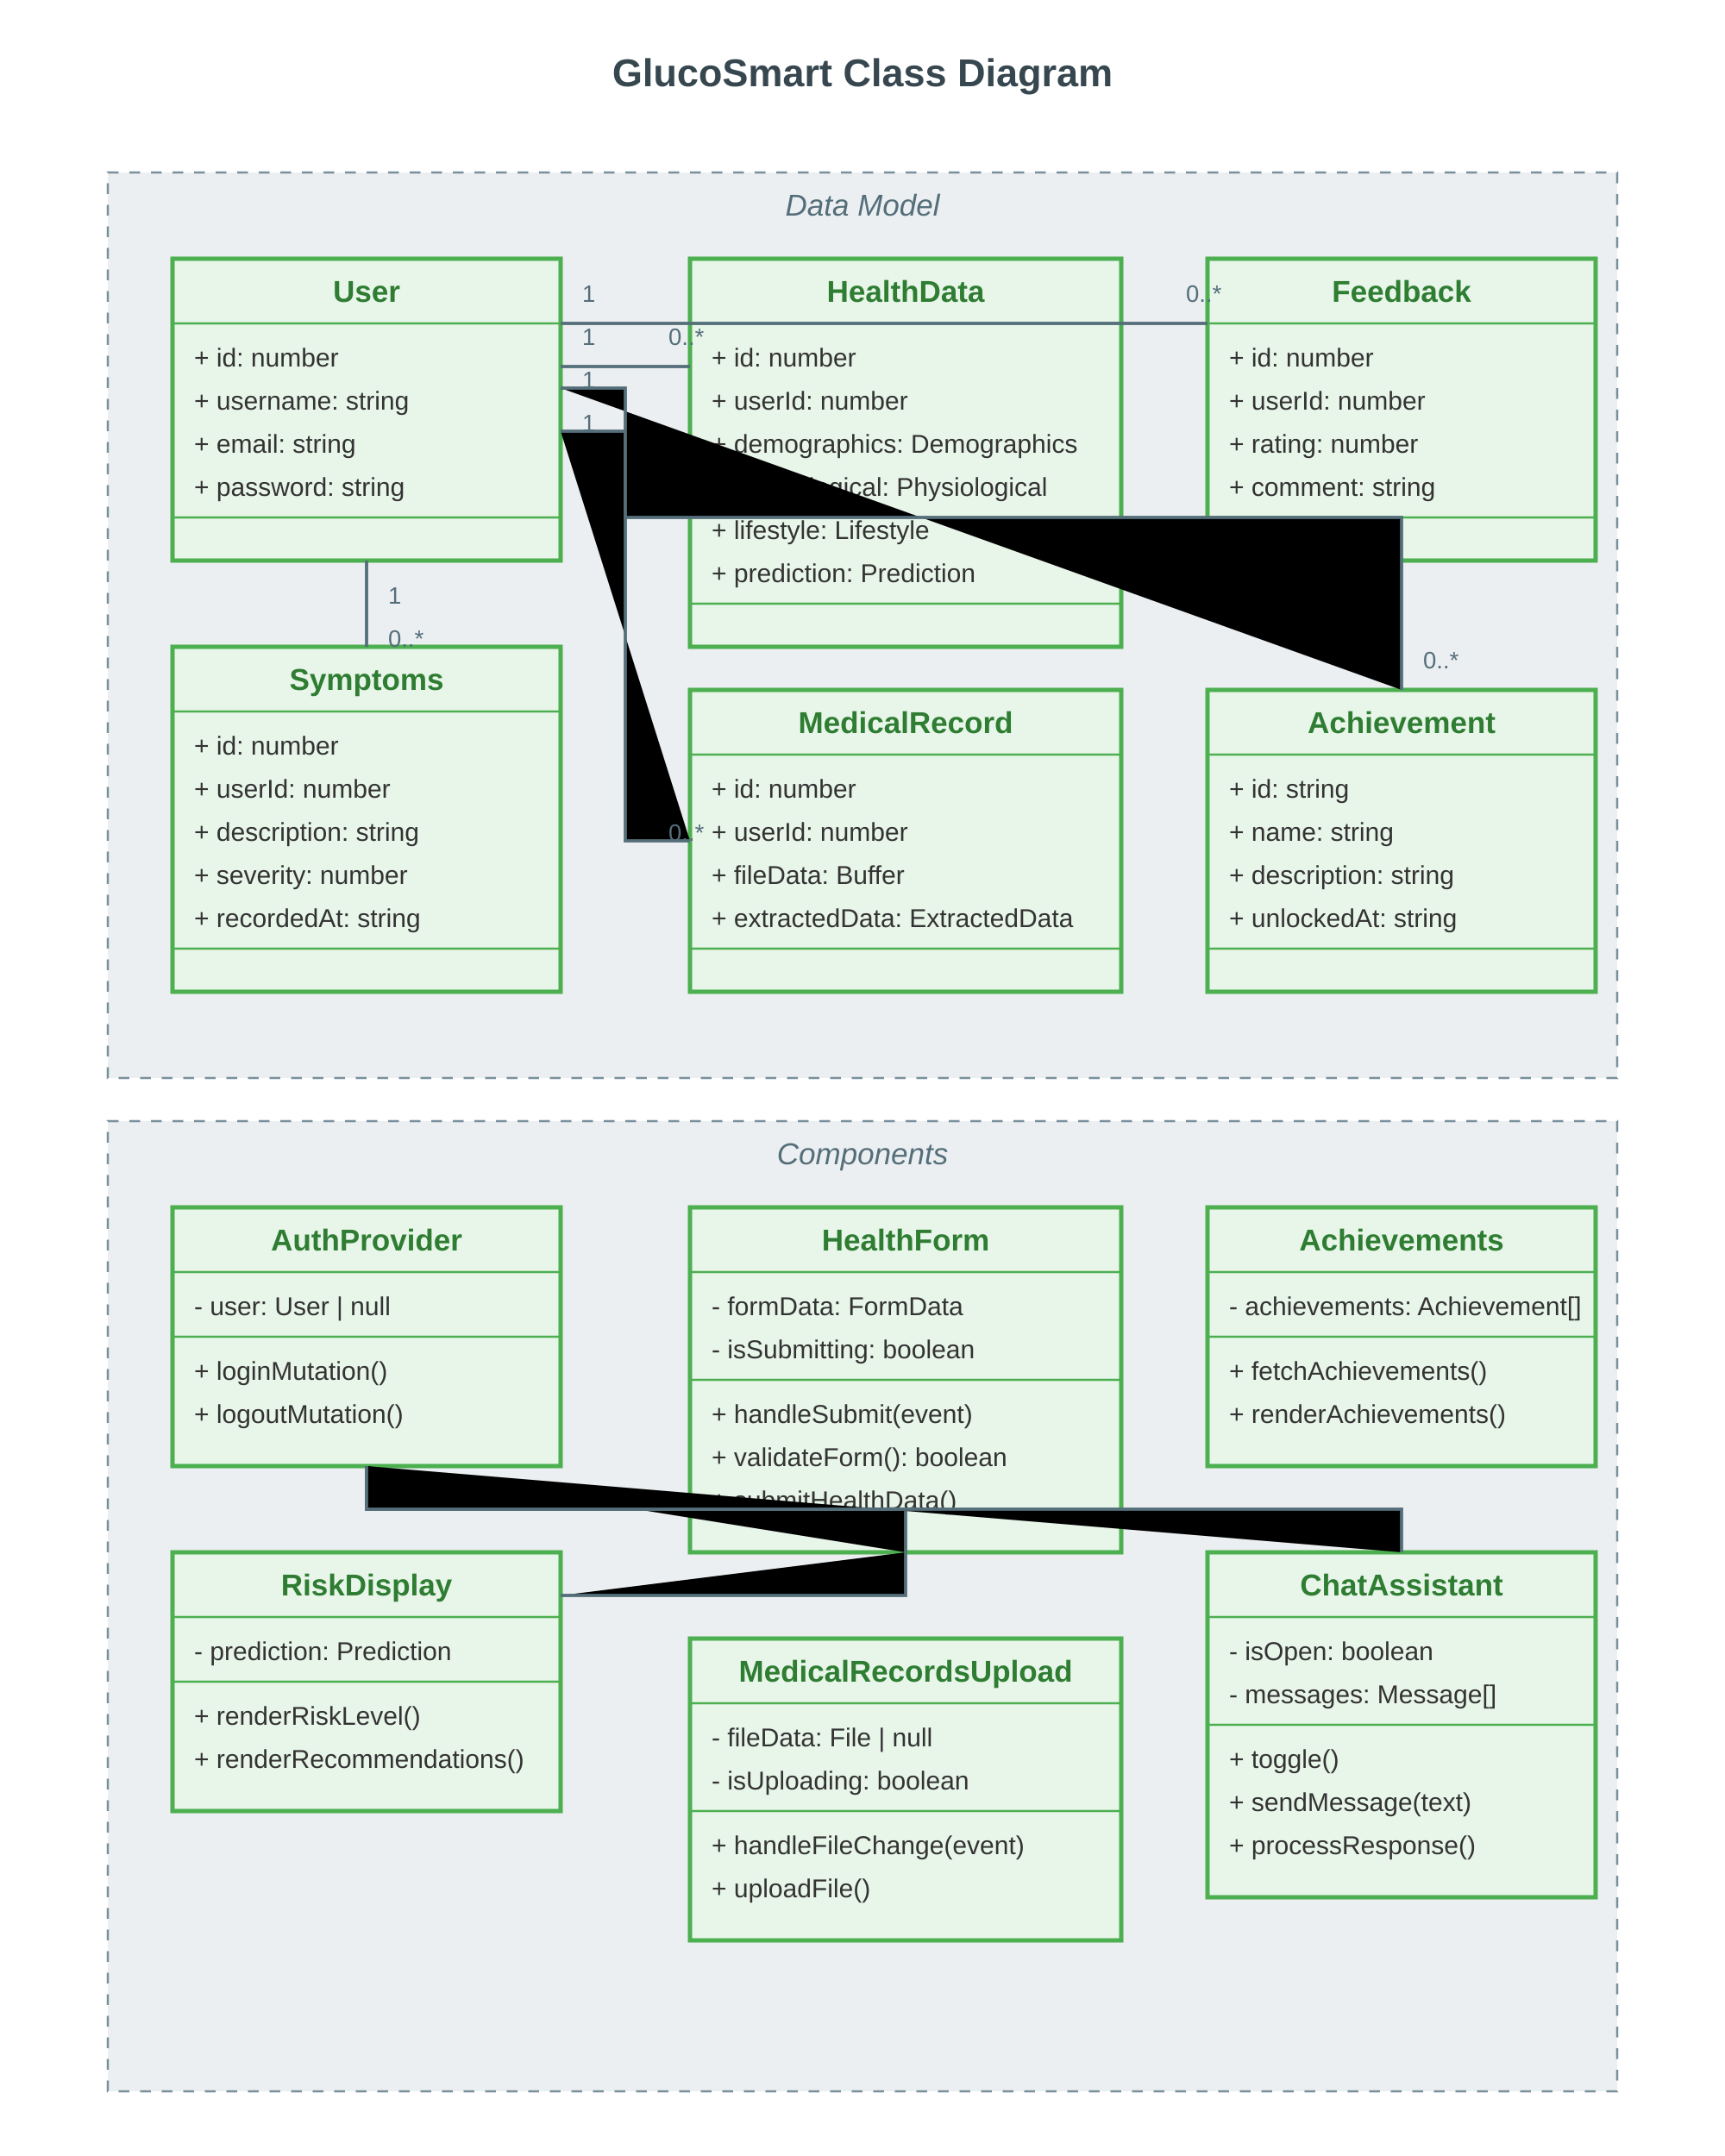
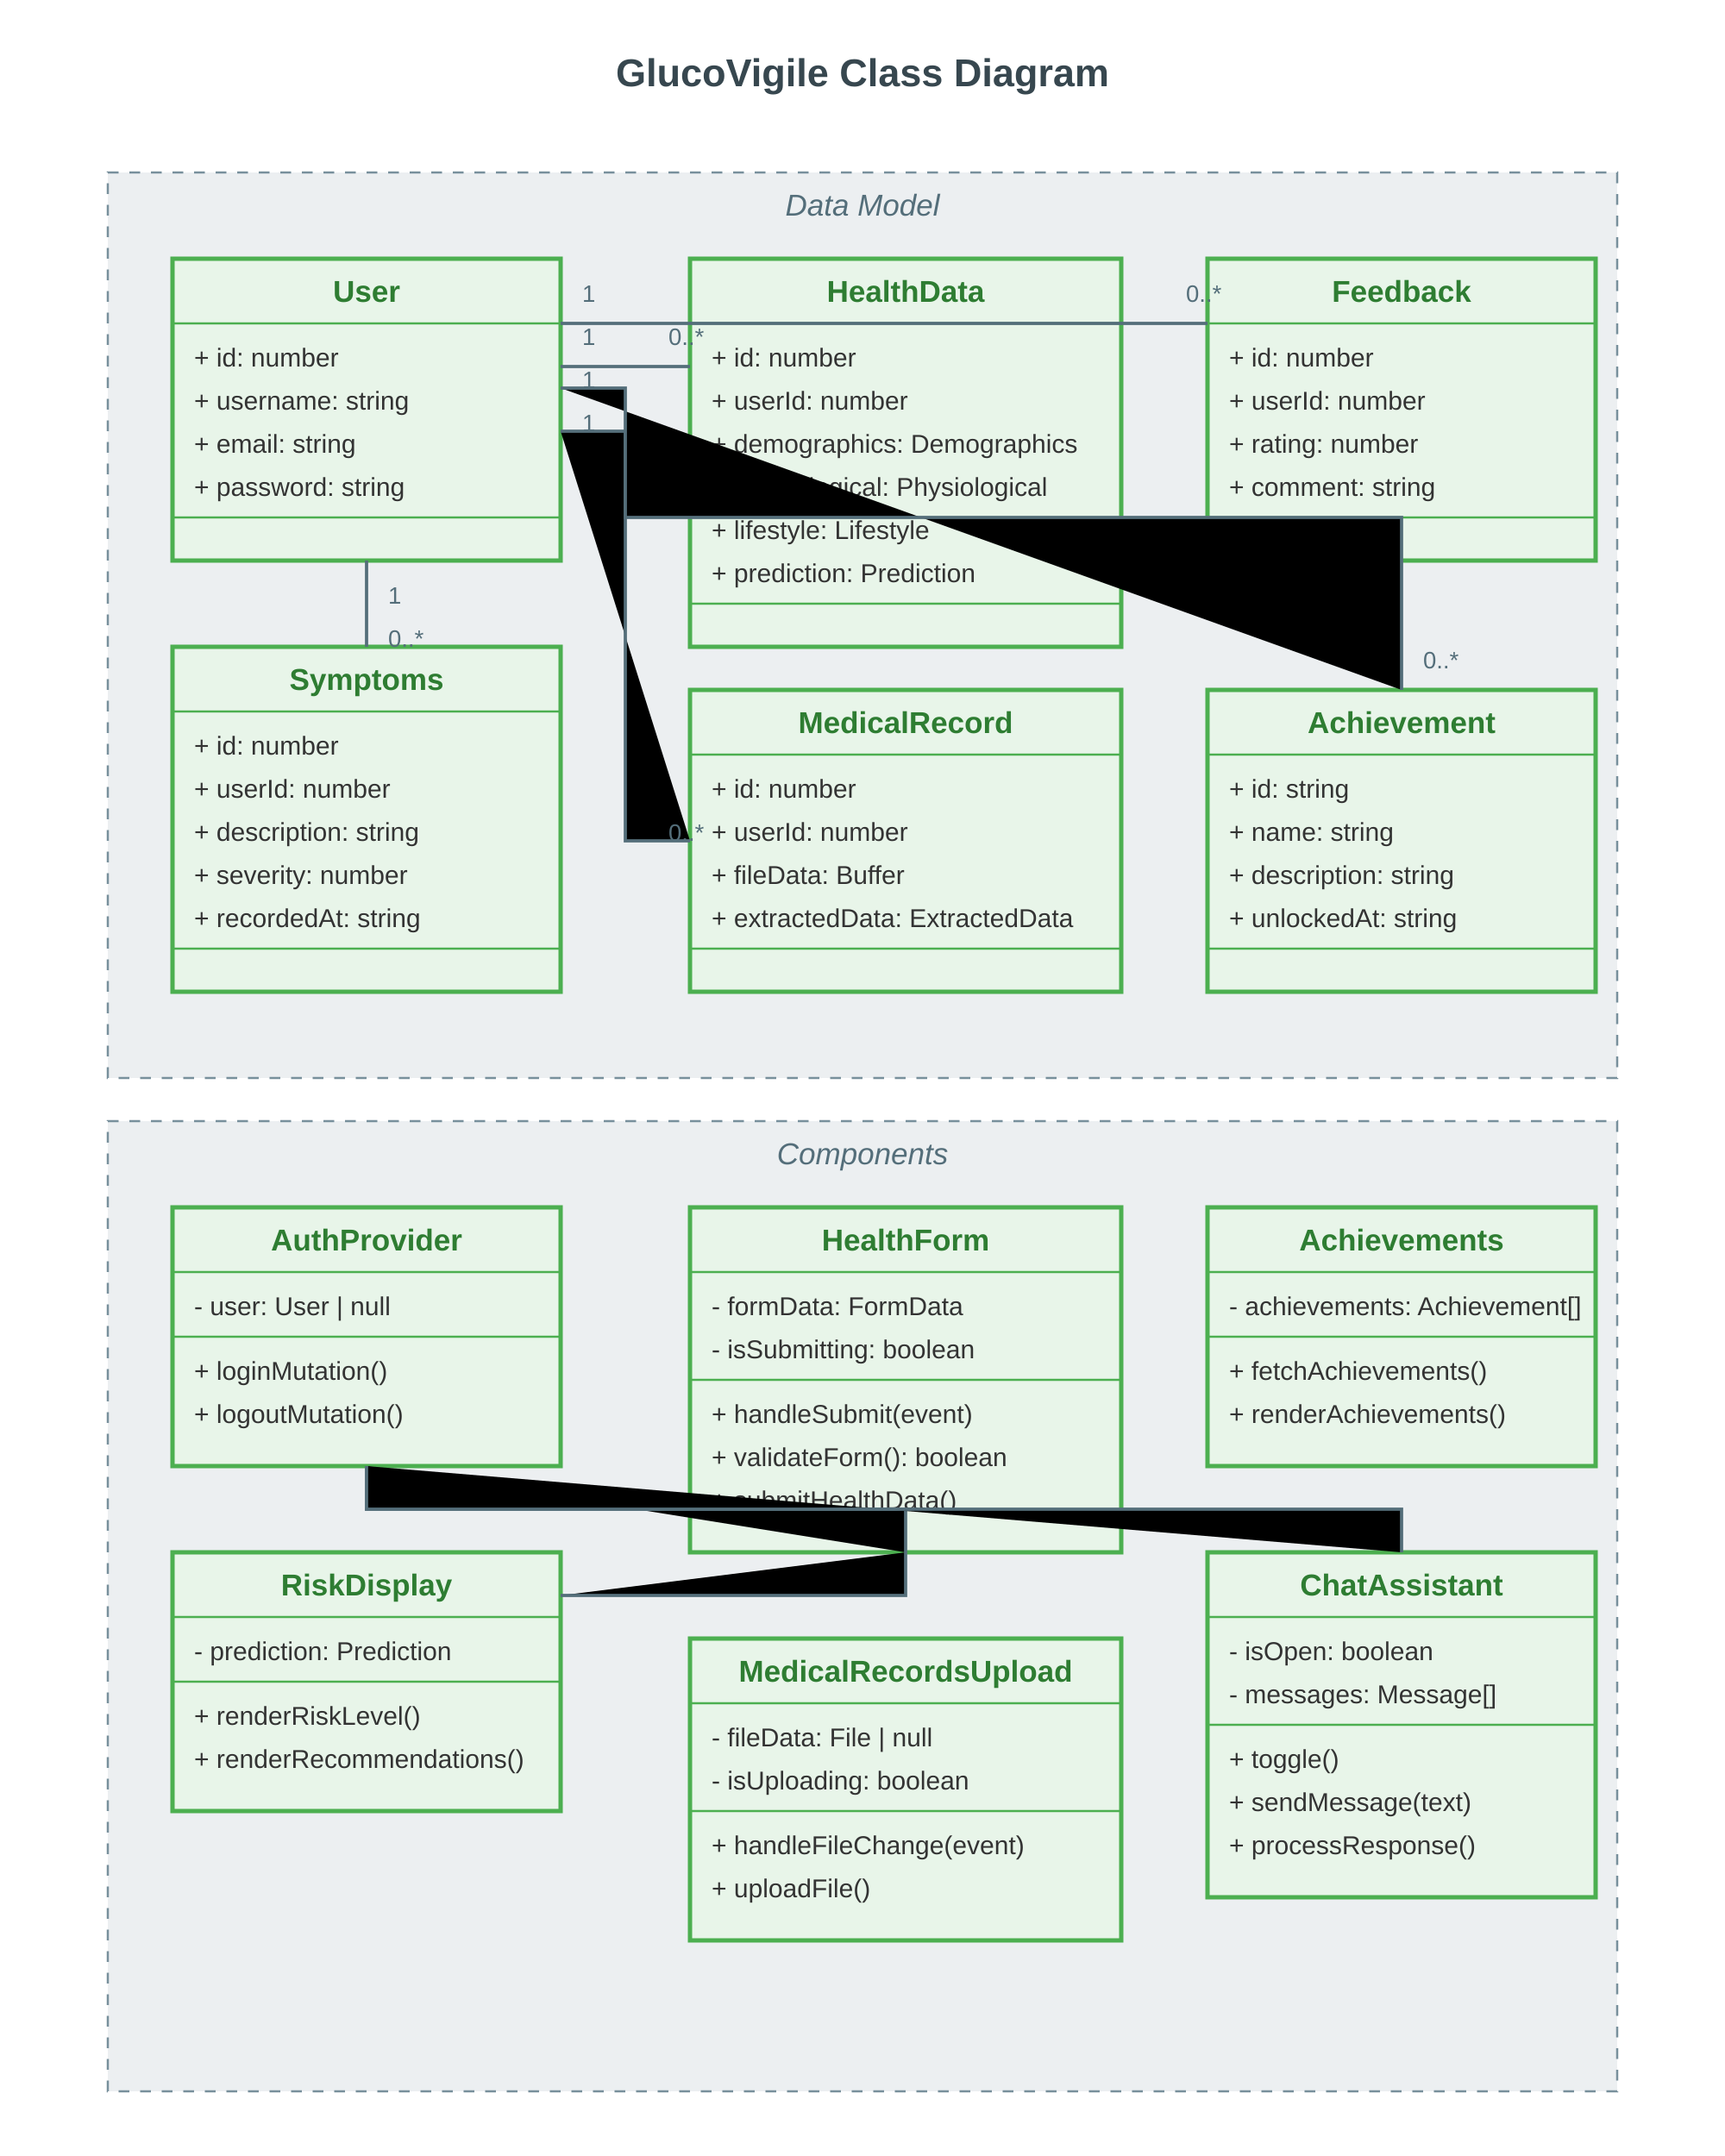
<svg xmlns="http://www.w3.org/2000/svg" version="1.1" width="800" height="1000" viewBox="0 0 800 1000">
  <style>
    .background { fill: white; }
    .title { font-family: Arial; font-size: 18px; font-weight: bold; fill: #37474f; text-anchor: middle; }
    .class { fill: #e8f5e9; stroke: #4caf50; stroke-width: 2; }
    .class-name { font-family: Arial; font-size: 14px; font-weight: bold; fill: #2e7d32; text-anchor: middle; }
    .class-section { stroke: #4caf50; stroke-width: 1; }
    .attribute { font-family: Arial; font-size: 12px; fill: #333333; text-anchor: start; }
    .method { font-family: Arial; font-size: 12px; fill: #333333; text-anchor: start; }
    .relation { stroke: #546e7a; stroke-width: 1.5; }
    .arrow-end { fill: white; stroke: #546e7a; stroke-width: 1.5; }
    .diamond-end { fill: white; stroke: #546e7a; stroke-width: 1.5; }
    .filled-diamond-end { fill: #546e7a; stroke: #546e7a; stroke-width: 1.5; }
    .cardinality { font-family: Arial; font-size: 11px; fill: #546e7a; }
    .package { fill: #eceff1; stroke: #78909c; stroke-width: 1; stroke-dasharray: 5,5; }
    .package-name { font-family: Arial; font-size: 14px; font-style: italic; fill: #546e7a; text-anchor: middle; }
  </style>
  <rect class="background" width="100%" height="100%" />
-   <text class="title" x="400" y="40">GlucoSmart Class Diagram</text>
+   <text class="title" x="400" y="40">GlucoVigile Class Diagram</text>
  <rect class="package" x="50" y="80" width="700" height="420" />
  <text class="package-name" x="400" y="100">Data Model</text>
  <rect class="package" x="50" y="520" width="700" height="450" />
  <text class="package-name" x="400" y="540">Components</text>
  <rect class="class" x="80" y="120" width="180" height="140" />
  <text class="class-name" x="170" y="140">User</text>
  <line class="class-section" x1="80" y1="150" x2="260" y2="150" />
  <text class="attribute" x="90" y="170">+ id: number</text>
  <text class="attribute" x="90" y="190">+ username: string</text>
  <text class="attribute" x="90" y="210">+ email: string</text>
  <text class="attribute" x="90" y="230">+ password: string</text>
  <line class="class-section" x1="80" y1="240" x2="260" y2="240" />
  <rect class="class" x="320" y="120" width="200" height="180" />
  <text class="class-name" x="420" y="140">HealthData</text>
  <line class="class-section" x1="320" y1="150" x2="520" y2="150" />
  <text class="attribute" x="330" y="170">+ id: number</text>
  <text class="attribute" x="330" y="190">+ userId: number</text>
  <text class="attribute" x="330" y="210">+ demographics: Demographics</text>
  <text class="attribute" x="330" y="230">+ physiological: Physiological</text>
  <text class="attribute" x="330" y="250">+ lifestyle: Lifestyle</text>
  <text class="attribute" x="330" y="270">+ prediction: Prediction</text>
  <line class="class-section" x1="320" y1="280" x2="520" y2="280" />
  <rect class="class" x="80" y="300" width="180" height="160" />
  <text class="class-name" x="170" y="320">Symptoms</text>
  <line class="class-section" x1="80" y1="330" x2="260" y2="330" />
  <text class="attribute" x="90" y="350">+ id: number</text>
  <text class="attribute" x="90" y="370">+ userId: number</text>
  <text class="attribute" x="90" y="390">+ description: string</text>
  <text class="attribute" x="90" y="410">+ severity: number</text>
  <text class="attribute" x="90" y="430">+ recordedAt: string</text>
  <line class="class-section" x1="80" y1="440" x2="260" y2="440" />
  <rect class="class" x="320" y="320" width="200" height="140" />
  <text class="class-name" x="420" y="340">MedicalRecord</text>
  <line class="class-section" x1="320" y1="350" x2="520" y2="350" />
  <text class="attribute" x="330" y="370">+ id: number</text>
  <text class="attribute" x="330" y="390">+ userId: number</text>
  <text class="attribute" x="330" y="410">+ fileData: Buffer</text>
  <text class="attribute" x="330" y="430">+ extractedData: ExtractedData</text>
  <line class="class-section" x1="320" y1="440" x2="520" y2="440" />
  <rect class="class" x="560" y="320" width="180" height="140" />
  <text class="class-name" x="650" y="340">Achievement</text>
  <line class="class-section" x1="560" y1="350" x2="740" y2="350" />
  <text class="attribute" x="570" y="370">+ id: string</text>
  <text class="attribute" x="570" y="390">+ name: string</text>
  <text class="attribute" x="570" y="410">+ description: string</text>
  <text class="attribute" x="570" y="430">+ unlockedAt: string</text>
  <line class="class-section" x1="560" y1="440" x2="740" y2="440" />
  <rect class="class" x="560" y="120" width="180" height="140" />
  <text class="class-name" x="650" y="140">Feedback</text>
  <line class="class-section" x1="560" y1="150" x2="740" y2="150" />
  <text class="attribute" x="570" y="170">+ id: number</text>
  <text class="attribute" x="570" y="190">+ userId: number</text>
  <text class="attribute" x="570" y="210">+ rating: number</text>
  <text class="attribute" x="570" y="230">+ comment: string</text>
  <line class="class-section" x1="560" y1="240" x2="740" y2="240" />
  <rect class="class" x="80" y="560" width="180" height="120" />
  <text class="class-name" x="170" y="580">AuthProvider</text>
  <line class="class-section" x1="80" y1="590" x2="260" y2="590" />
  <text class="attribute" x="90" y="610">- user: User | null</text>
  <line class="class-section" x1="80" y1="620" x2="260" y2="620" />
  <text class="method" x="90" y="640">+ loginMutation()</text>
  <text class="method" x="90" y="660">+ logoutMutation()</text>
  <rect class="class" x="320" y="560" width="200" height="160" />
  <text class="class-name" x="420" y="580">HealthForm</text>
  <line class="class-section" x1="320" y1="590" x2="520" y2="590" />
  <text class="attribute" x="330" y="610">- formData: FormData</text>
  <text class="attribute" x="330" y="630">- isSubmitting: boolean</text>
  <line class="class-section" x1="320" y1="640" x2="520" y2="640" />
  <text class="method" x="330" y="660">+ handleSubmit(event)</text>
  <text class="method" x="330" y="680">+ validateForm(): boolean</text>
  <text class="method" x="330" y="700">+ submitHealthData()</text>
  <rect class="class" x="80" y="720" width="180" height="120" />
  <text class="class-name" x="170" y="740">RiskDisplay</text>
  <line class="class-section" x1="80" y1="750" x2="260" y2="750" />
  <text class="attribute" x="90" y="770">- prediction: Prediction</text>
  <line class="class-section" x1="80" y1="780" x2="260" y2="780" />
  <text class="method" x="90" y="800">+ renderRiskLevel()</text>
  <text class="method" x="90" y="820">+ renderRecommendations()</text>
  <rect class="class" x="320" y="760" width="200" height="140" />
  <text class="class-name" x="420" y="780">MedicalRecordsUpload</text>
  <line class="class-section" x1="320" y1="790" x2="520" y2="790" />
  <text class="attribute" x="330" y="810">- fileData: File | null</text>
  <text class="attribute" x="330" y="830">- isUploading: boolean</text>
  <line class="class-section" x1="320" y1="840" x2="520" y2="840" />
  <text class="method" x="330" y="860">+ handleFileChange(event)</text>
  <text class="method" x="330" y="880">+ uploadFile()</text>
  <rect class="class" x="560" y="560" width="180" height="120" />
  <text class="class-name" x="650" y="580">Achievements</text>
  <line class="class-section" x1="560" y1="590" x2="740" y2="590" />
  <text class="attribute" x="570" y="610">- achievements: Achievement[]</text>
  <line class="class-section" x1="560" y1="620" x2="740" y2="620" />
  <text class="method" x="570" y="640">+ fetchAchievements()</text>
  <text class="method" x="570" y="660">+ renderAchievements()</text>
  <rect class="class" x="560" y="720" width="180" height="160" />
  <text class="class-name" x="650" y="740">ChatAssistant</text>
  <line class="class-section" x1="560" y1="750" x2="740" y2="750" />
  <text class="attribute" x="570" y="770">- isOpen: boolean</text>
  <text class="attribute" x="570" y="790">- messages: Message[]</text>
  <line class="class-section" x1="560" y1="800" x2="740" y2="800" />
  <text class="method" x="570" y="820">+ toggle()</text>
  <text class="method" x="570" y="840">+ sendMessage(text)</text>
  <text class="method" x="570" y="860">+ processResponse()</text>
  <path class="relation" d="M260,170 L320,170" />
  <text class="cardinality" x="270" y="160">1</text>
  <text class="cardinality" x="310" y="160">0..*</text>
  <path class="relation" d="M170,260 L170,300" />
  <text class="cardinality" x="180" y="280">1</text>
  <text class="cardinality" x="180" y="300">0..*</text>
  <path class="relation" d="M260,200 L290,200 L290,390 L320,390" />
  <text class="cardinality" x="270" y="200">1</text>
  <text class="cardinality" x="310" y="390">0..*</text>
  <path class="relation" d="M260,180 L290,180 L290,240 L650,240 L650,320" />
  <text class="cardinality" x="270" y="180">1</text>
  <text class="cardinality" x="660" y="310">0..*</text>
  <path class="relation" d="M260,150 L560,150" />
  <text class="cardinality" x="270" y="140">1</text>
  <text class="cardinality" x="550" y="140">0..*</text>
  <path class="relation" d="M170,680 L170,700 L420,700 L420,720" />
  <path class="relation" d="M170,680 L170,700 L650,700 L650,720" />
  <path class="relation" d="M420,720 L420,740 L260,740" />
</svg>
